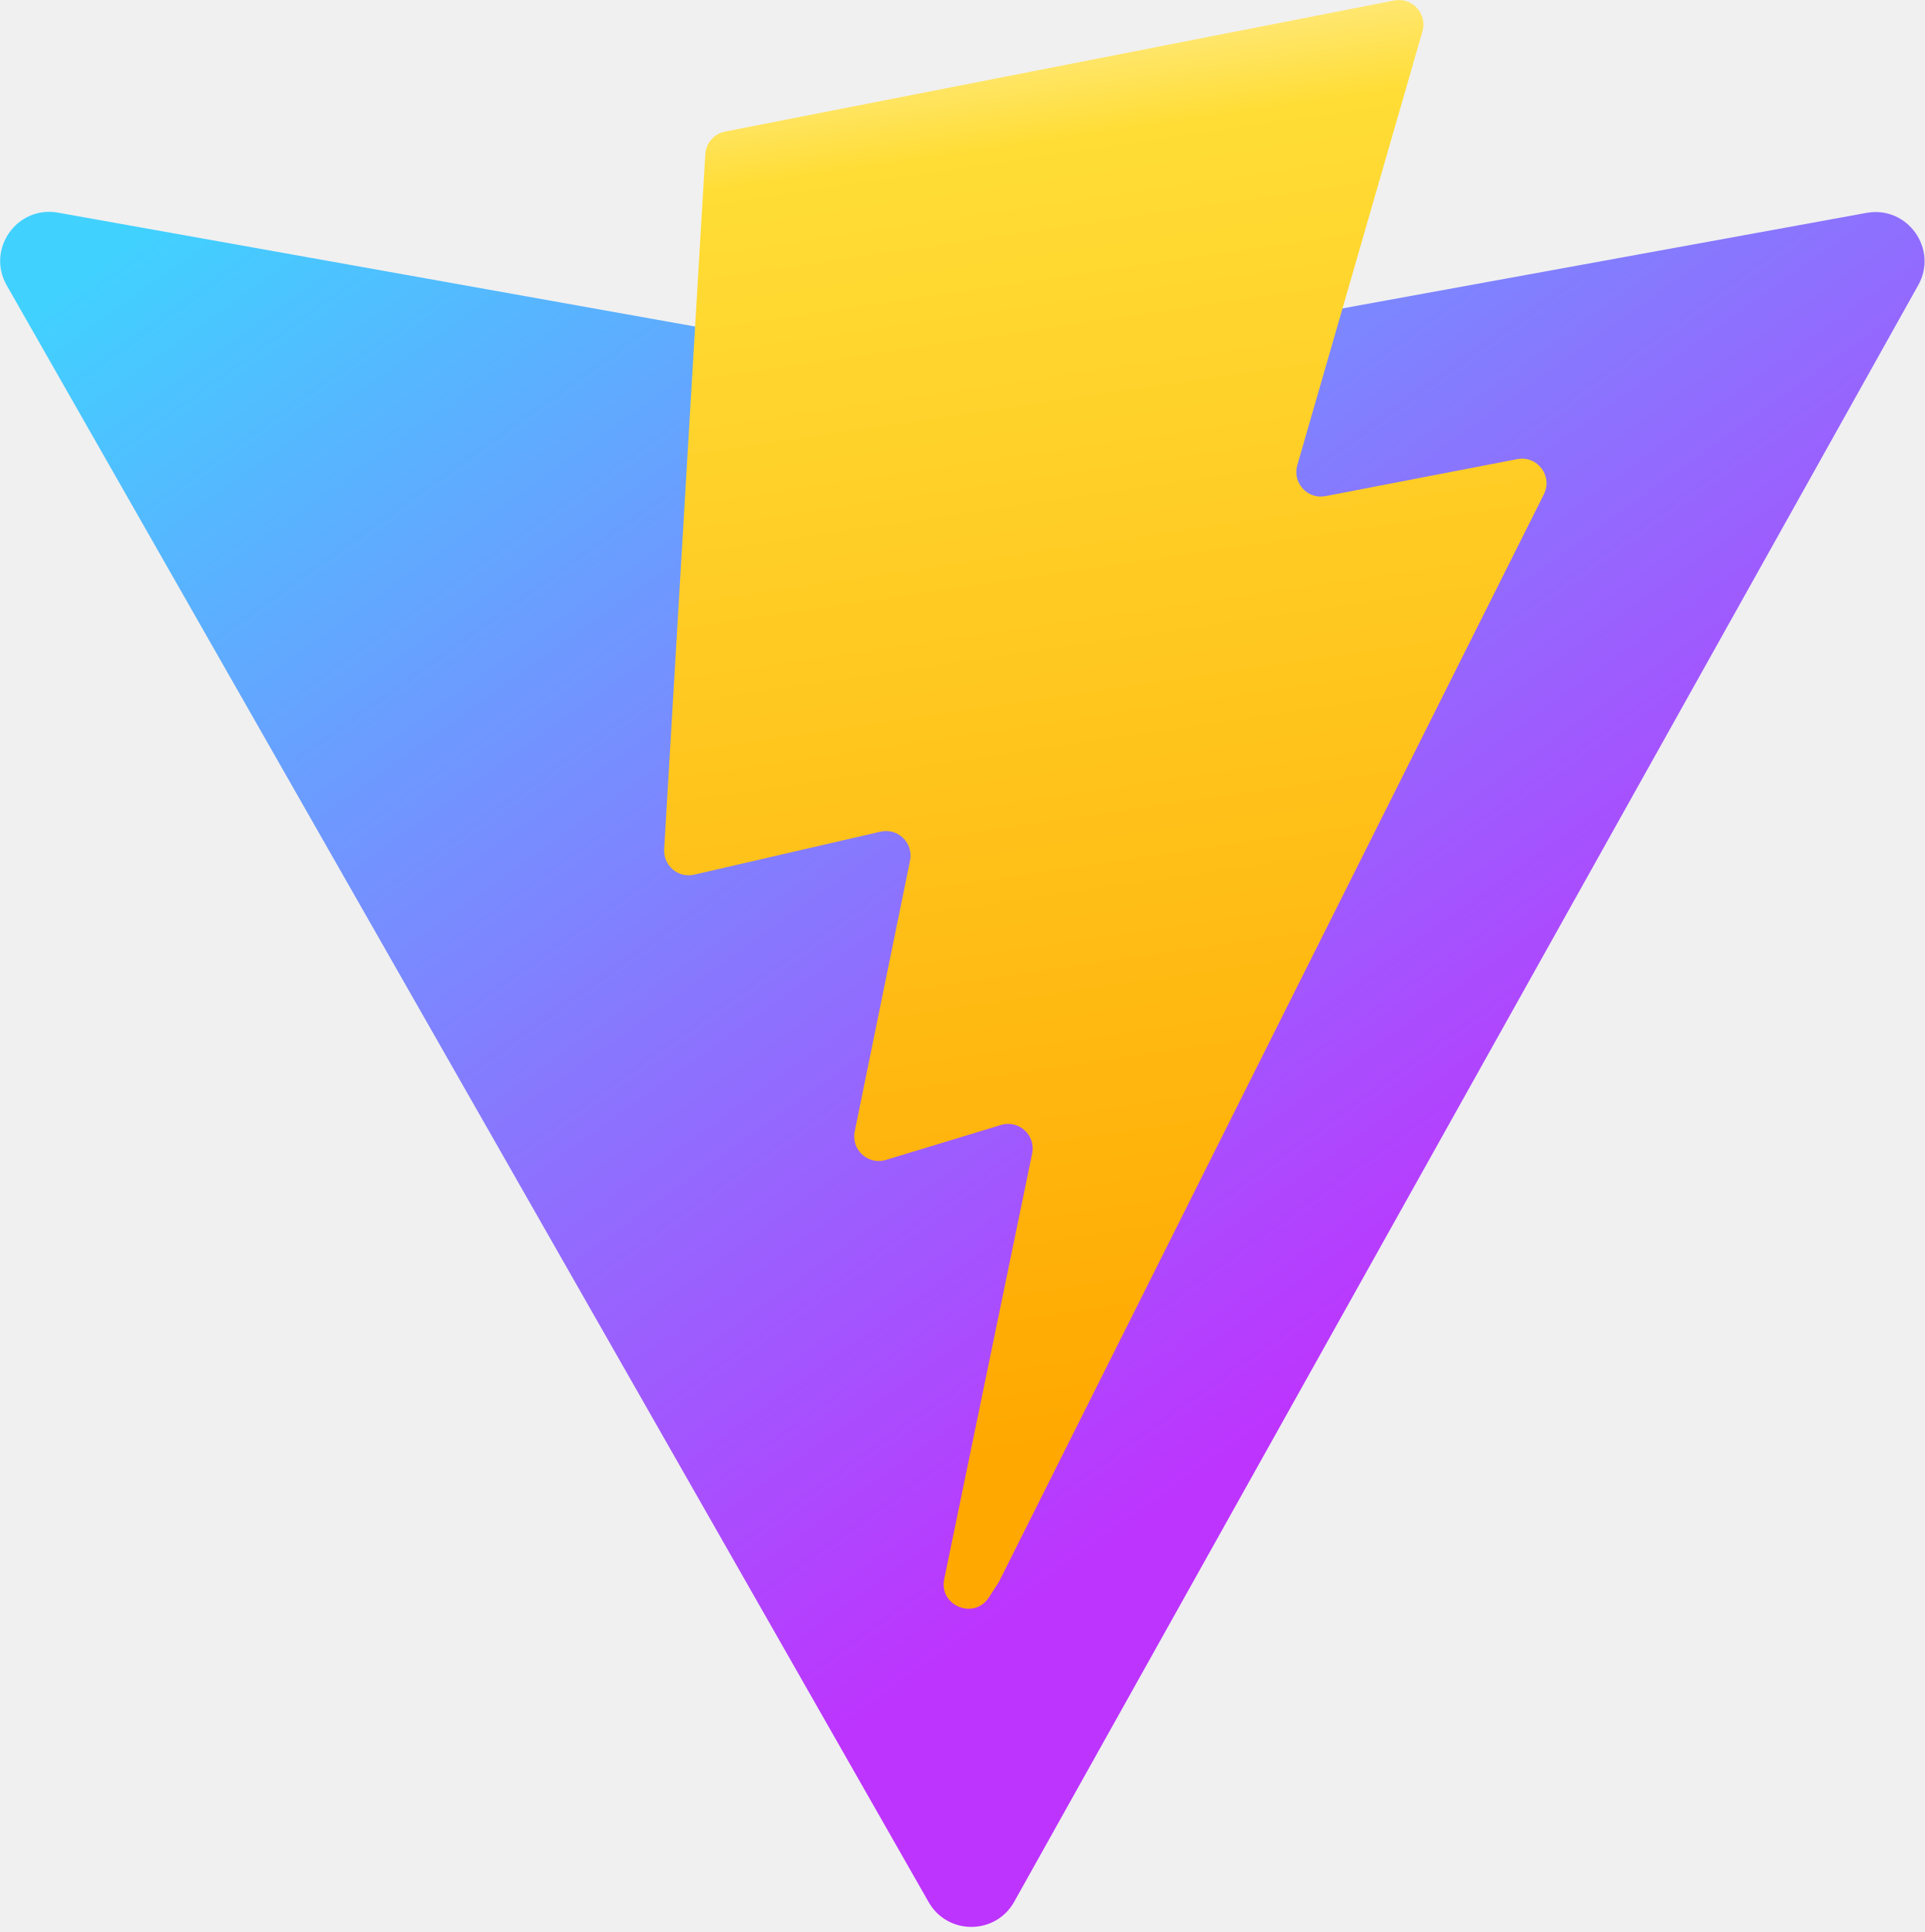
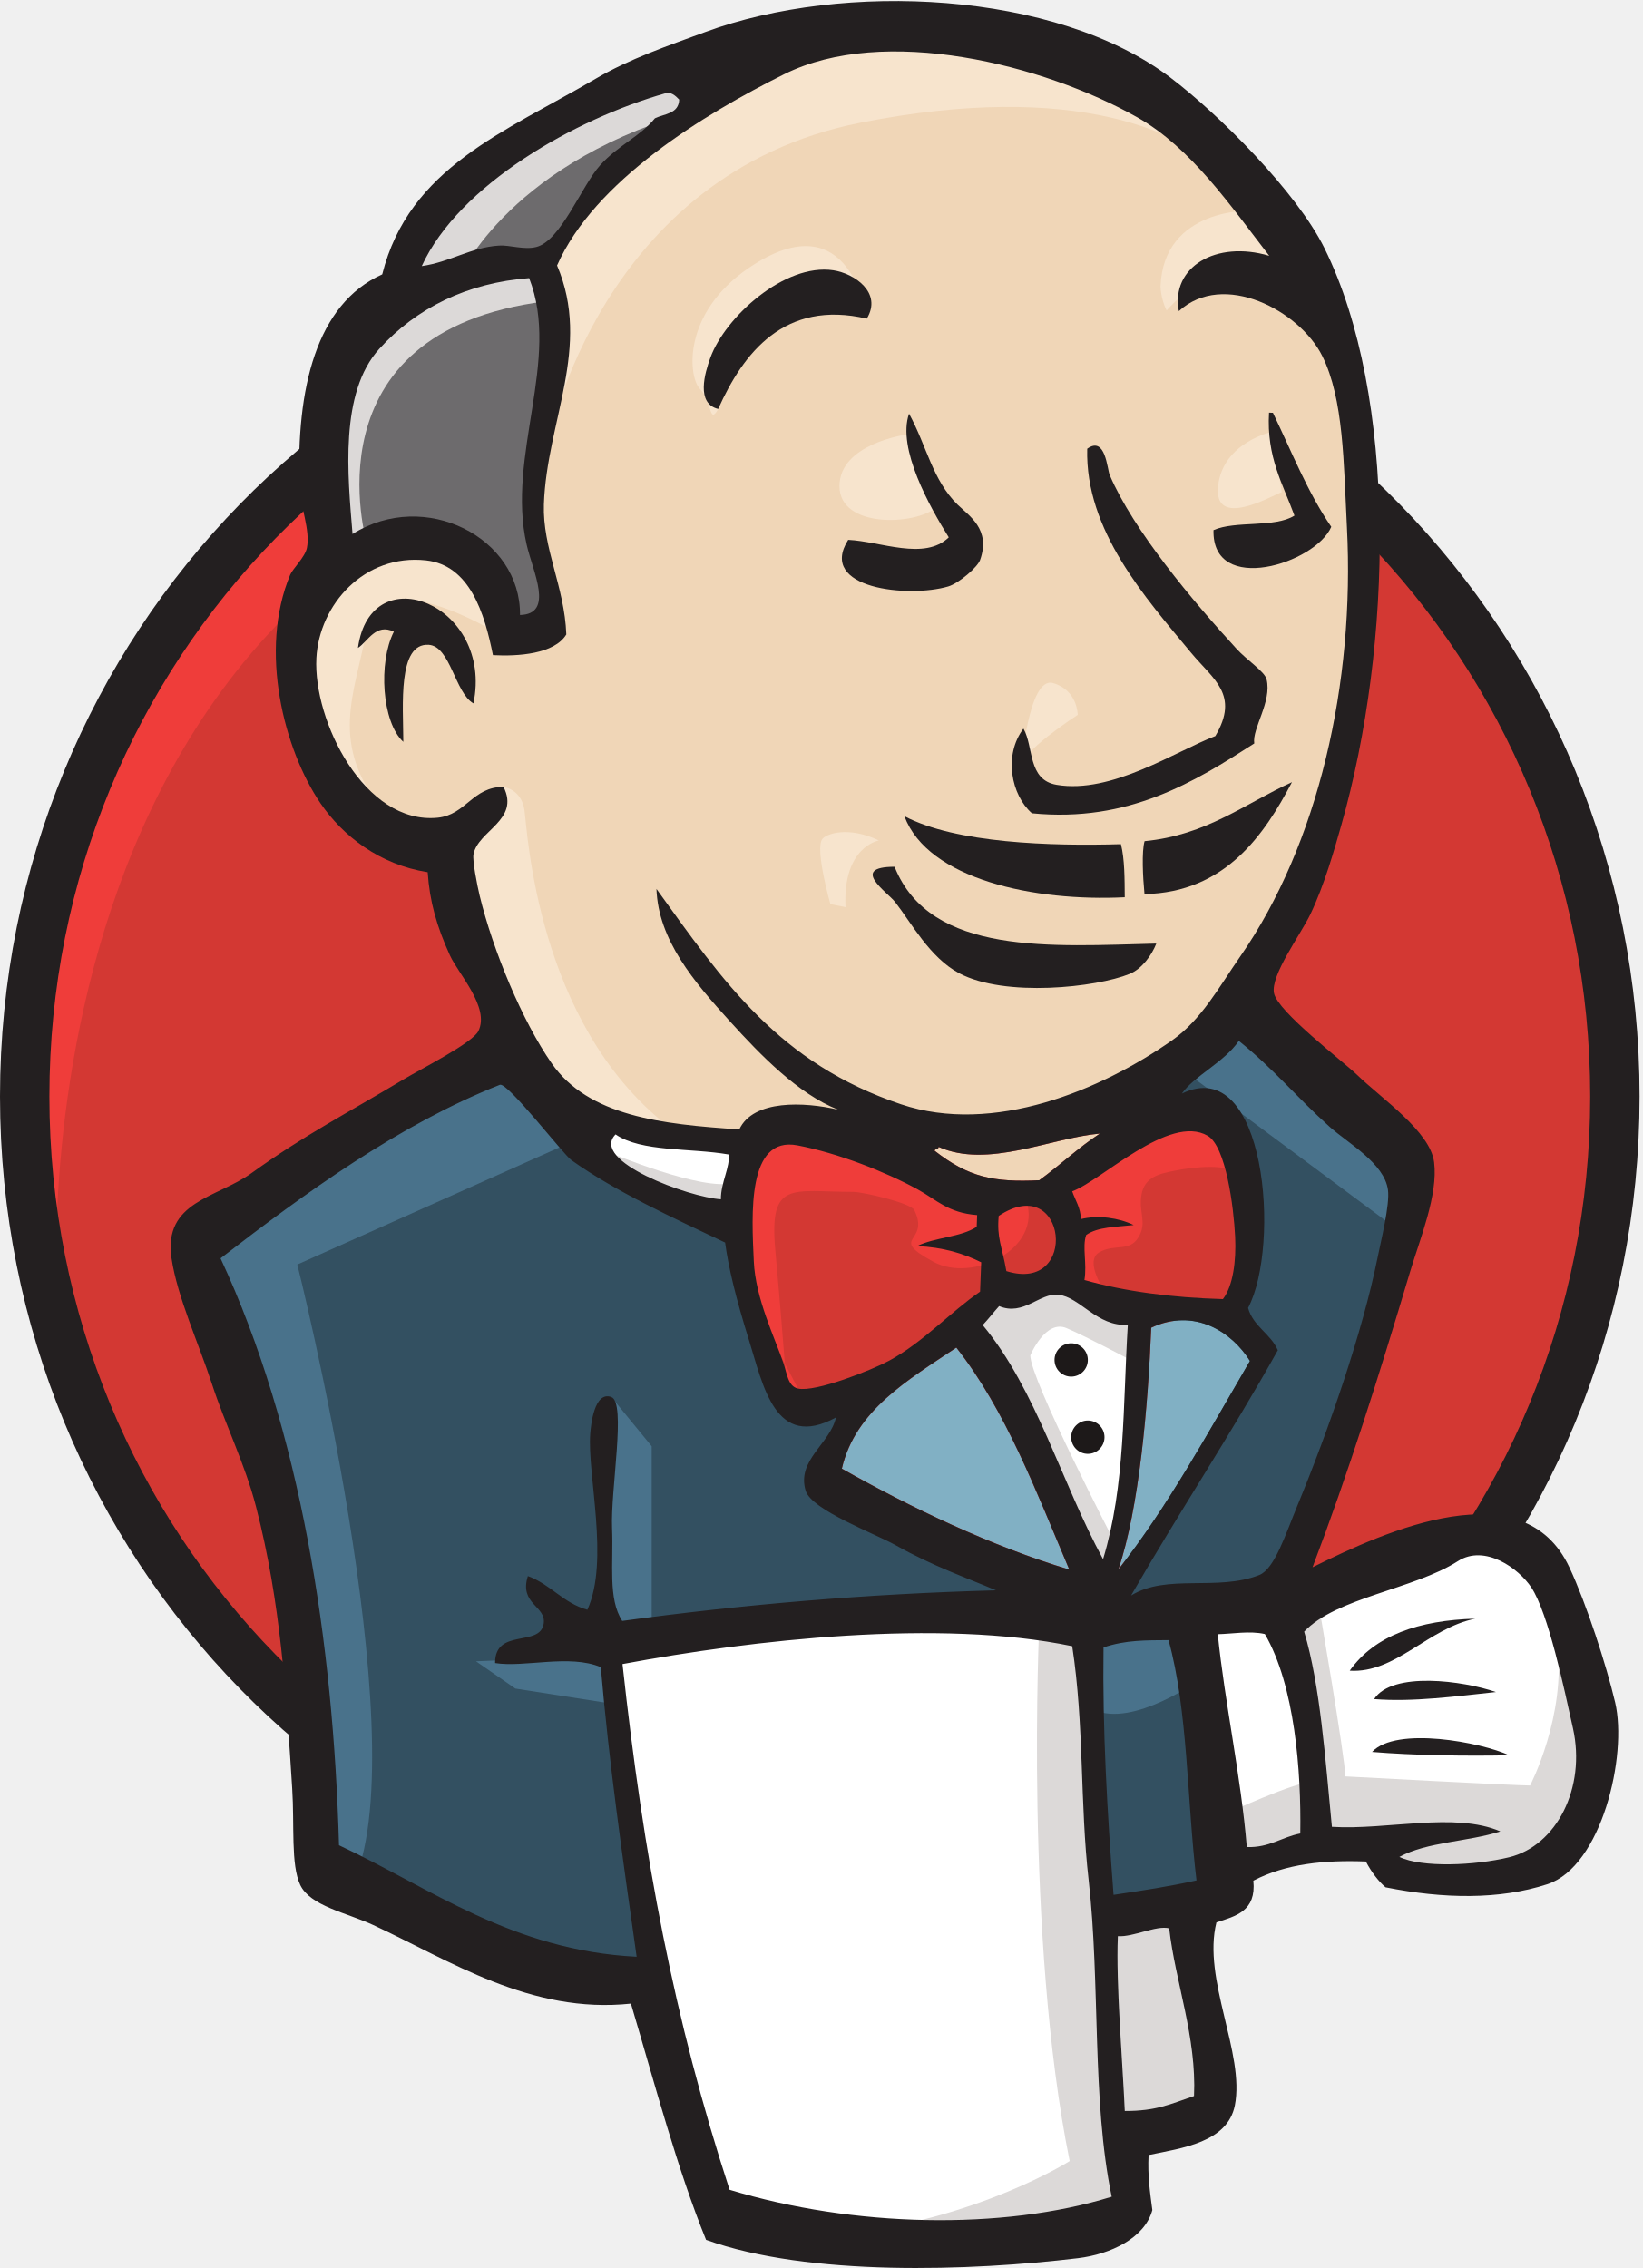
- <svg xmlns="http://www.w3.org/2000/svg" aria-hidden="true" role="img" class="iconify iconify--logos" width="31.88" height="32" preserveAspectRatio="xMidYMid meet" viewBox="0 0 256 257">
-   <defs>
-     <linearGradient id="IconifyId1813088fe1fbc01fb466" x1="-.828%" x2="57.636%" y1="7.652%" y2="78.411%">
-       <stop offset="0%" stop-color="#41D1FF" />
-       <stop offset="100%" stop-color="#BD34FE" />
-     </linearGradient>
-     <linearGradient id="IconifyId1813088fe1fbc01fb467" x1="43.376%" x2="50.316%" y1="2.242%" y2="89.03%">
-       <stop offset="0%" stop-color="#FFEA83" />
-       <stop offset="8.333%" stop-color="#FFDD35" />
-       <stop offset="100%" stop-color="#FFA800" />
-     </linearGradient>
+ <svg xmlns="http://www.w3.org/2000/svg" id="svg2" version="1.1" width="226" height="312" xml:space="preserve">
+   <defs id="defs6">
+     <clipPath clipPathUnits="userSpaceOnUse" id="clipPath18">
+       <path d="M 0,2494.84 0,0 l 1804.34,0 0,2494.84 -1804.34,0 z" id="path20" />
+     </clipPath>
  </defs>
-   <path fill="url(#IconifyId1813088fe1fbc01fb466)" d="M255.153 37.938L134.897 252.976c-2.483 4.44-8.862 4.466-11.382.048L.875 37.958c-2.746-4.814 1.371-10.646 6.827-9.67l120.385 21.517a6.537 6.537 0 0 0 2.322-.004l117.867-21.483c5.438-.991 9.574 4.796 6.877 9.62Z" />
-   <path fill="url(#IconifyId1813088fe1fbc01fb467)" d="M185.432.063L96.44 17.501a3.268 3.268 0 0 0-2.634 3.014l-5.474 92.456a3.268 3.268 0 0 0 3.997 3.378l24.777-5.718c2.318-.535 4.413 1.507 3.936 3.838l-7.361 36.047c-.495 2.426 1.782 4.5 4.151 3.78l15.304-4.649c2.372-.72 4.652 1.36 4.15 3.788l-11.698 56.621c-.732 3.542 3.979 5.473 5.943 2.437l1.313-2.028l72.516-144.72c1.215-2.423-.88-5.186-3.54-4.672l-25.505 4.922c-2.396.462-4.435-1.77-3.759-4.114l16.646-57.705c.677-2.35-1.37-4.583-3.769-4.113Z" />
+   <g id="g10" transform="matrix(1.25,0,0,-1.25,0,312)">
+     <g id="g3393">
+       <path d="m 177.718,129.264 c 0,-49.429 -39.175,-89.499 -87.5,-89.499 -48.324,0 -87.499,40.07 -87.499,89.499 0,49.43 39.175,89.501 87.499,89.501 48.325,0 87.5,-40.071 87.5,-89.501" style="fill:#d33833;fill-opacity:1;fill-rule:evenodd;stroke:none" id="path22" />
+       <path d="m 6.284,107.098 c 0,0 -6.334,93.333 79.666,96 l -6,10 -46.666,-15.667 -13.334,-15.333 -11.666,-22.334 -6.667,-26 2,-17.333" style="fill:#ef3d3a;fill-opacity:1;fill-rule:nonzero;stroke:none" id="path24" />
+       <path d="M 30.288,190.319 C 14.936,174.611 5.436,152.923 5.436,128.93 l 0,0 c 0,-23.988 9.5,-45.679 24.852,-61.384 l 0,0 C 45.648,51.841 66.815,42.15 90.217,42.15 l 0,0 c 23.402,0 44.571,9.691 59.929,25.396 l 0,0 c 15.351,15.705 24.853,37.396 24.853,61.384 l 0,0 c 0,23.993 -9.502,45.681 -24.853,61.389 l 0,0 c -15.358,15.702 -36.527,25.393 -59.929,25.395 l 0,0 C 66.815,215.712 45.648,206.021 30.288,190.319 l 0,0 z M 26.402,63.747 C 10.087,80.433 0,103.493 0,128.93 l 0,0 c 0,25.441 10.087,48.499 26.402,65.186 l 0,0 c 16.312,16.69 38.892,27.035 63.815,27.032 l 0,0 c 24.923,0.003 47.505,-10.342 63.814,-27.032 l 0,0 c 16.317,-16.687 26.405,-39.747 26.403,-65.186 l 0,0 c 0.002,-25.437 -10.086,-48.497 -26.403,-65.183 l 0,0 C 137.722,47.058 115.14,36.714 90.217,36.714 l 0,0 c -24.923,0 -47.503,10.344 -63.815,27.033 l 0,0" style="fill:#231f20;fill-opacity:1;fill-rule:nonzero;stroke:none" id="path26" />
+       <path d="m 127.051,128.768 -13.334,-2 -18,-2 -11.667,-0.333 -11.333,0.333 -8.667,2.667 -7.667,8.333 -6,17 -1.333,3.667 -8,2.666 -4.667,7.667 -3.333,11 3.667,9.667 8.666,3 7,-3.334 3.334,-7.333 4,0.667 1.333,1.666 -1.333,7.667 -0.334,9.667 2,13.333 -0.078,7.616 6.078,9.717 10.667,7.667 18.667,8 20.666,-3 18,-13 8.334,-13.333 5.333,-9.667 1.333,-24 -4,-20.667 -7.333,-18.333 -7,-9.667" style="fill:#f0d6b7;fill-opacity:1;fill-rule:evenodd;stroke:none" id="path28" />
+       <path d="m 115.717,71.102 -47.667,-2 0,-8 4,-28 -2,-2.334 -33.333,11.334 -2.334,4 -3.333,37.666 -7.666,22.667 -1.667,5.333 26.666,18.333 8.334,3.334 7.333,-9 6.333,-5.667 7.334,-2.333 3.333,-1 4,-17.333 3,-3.667 7.667,2.667 -5.334,-10.334 29,-13.666 -3.666,-2" style="fill:#335061;fill-opacity:1;fill-rule:evenodd;stroke:none" id="path30" />
+       <path d="m 36.717,187.435 8.666,3 7,-3.334 3.334,-7.333 4,0.667 1,4 -2,7.666 2,18.334 -1.667,10 6,7 13,10.333 -3.667,5 -18.333,-9 -7.667,-6 -4.333,-9.333 -6.667,-9 -2,-10.667 1.334,-11.333" style="fill:#6d6b6d;fill-opacity:1;fill-rule:evenodd;stroke:none" id="path32" />
+       <path d="m 50.383,218.768 c 0,0 5,12.333 25,18.333 20,6 1,4.334 1,4.334 l -21.666,-8.334 -8.334,-8.333 -3.666,-6.667 7.666,0.667" style="fill:#dcd9d8;fill-opacity:1;fill-rule:evenodd;stroke:none" id="path34" />
+       <path d="m 40.383,189.768 c 0,0 -7,23.334 19.667,26.667 l -1,4 -18.333,-4.334 -5.334,-17.333 1.334,-11.333 3.666,2.333" style="fill:#dcd9d8;fill-opacity:1;fill-rule:evenodd;stroke:none" id="path36" />
+       <path d="m 51.05,158.768 4.364,4.229 c 0,0 1.97,-0.229 2.303,-2.562 0.333,-2.334 1.333,-23.334 15.666,-34.668 1.307,-1.034 -10.666,1.668 -10.666,1.668 l -10.667,16.666" style="fill:#f7e4cd;fill-opacity:1;fill-rule:evenodd;stroke:none" id="path38" />
+       <path d="m 112.385,165.101 c 0,0 0.777,10.104 3.498,9.327 2.721,-0.777 2.721,-3.498 2.721,-3.498 0,0 -6.608,-4.275 -6.219,-5.829" style="fill:#f7e4cd;fill-opacity:1;fill-rule:evenodd;stroke:none" id="path40" />
+       <path d="m 140.05,202.101 c 0,0 -5.494,-1.16 -6,-6 -0.506,-4.841 6,-1 7,-0.667" style="fill:#f7e4cd;fill-opacity:1;fill-rule:nonzero;stroke:none" id="path42" />
+       <path d="m 99.717,201.767 c 0,0 -7.334,-1 -7.334,-5.666 0,-4.667 8.334,-4.334 10.667,-2.334" style="fill:#f7e4cd;fill-opacity:1;fill-rule:nonzero;stroke:none" id="path44" />
+       <path d="m 54.383,180.101 c 0,0 -12.667,7.667 -14,0.333 -1.333,-7.333 -4.334,-12.667 2,-20.333 l -4.333,1.333 -4,10.333 -1.333,10 7.666,8.001 8.667,-0.667 5,-4 0.333,-5" style="fill:#f7e4cd;fill-opacity:1;fill-rule:evenodd;stroke:none" id="path46" />
+       <path d="m 60.383,201.101 c 0,0 5.667,29.333 34.334,35 23.601,4.665 35.999,-1 40.666,-6.333 0,0 -21,24.999 -41,17.333 -20,-7.667 -34.666,-21.667 -34.333,-30.666 0.568,-15.328 0.333,-15.334 0.333,-15.334" style="fill:#f7e4cd;fill-opacity:1;fill-rule:evenodd;stroke:none" id="path48" />
+       <path d="m 137.717,226.435 c 0,0 -9.666,0.333 -10,-8.334 0,0 -0.001,-1.333 0.666,-2.666 0,0 7.668,8.667 12.334,4" style="fill:#f7e4cd;fill-opacity:1;fill-rule:evenodd;stroke:none" id="path50" />
+       <path d="m 95.389,214.532 c 0,0 -1.664,13.303 -13.006,5.569 -7.333,-5 -6.666,-12 -5.333,-13.333 1.333,-1.334 0.971,-4.019 1.986,-2.176 1.014,1.843 0.68,7.843 4.348,9.509 3.667,1.667 9.678,3.529 12.006,0.431" style="fill:#f7e4cd;fill-opacity:1;fill-rule:evenodd;stroke:none" id="path52" />
+       <path d="m 64.05,124.435 -31.333,-14 c 0,0 13,-51.667 6.333,-67.667 l -4.667,1.666 -0.333,19.667 -8.666,37.333 -3.667,10.334 32.666,21.999 9.667,-9.332" style="fill:#49728b;fill-opacity:1;fill-rule:evenodd;stroke:none" id="path54" />
+       <path d="m 67.272,95.858 4.445,-5.424 0,-20 -5.334,0 c 0,0 -0.666,14 -0.666,15.667 0,1.667 0.666,7.667 0.666,7.667" style="fill:#49728b;fill-opacity:1;fill-rule:evenodd;stroke:none" id="path56" />
+       <path d="m 67.383,67.434 -15,-0.666 4.334,-3 10.666,-1.667" style="fill:#49728b;fill-opacity:1;fill-rule:evenodd;stroke:none" id="path58" />
+       <path d="m 118.717,70.768 12.333,0.333 3,-30.667 -12.667,-1.666 -2.666,32" style="fill:#335061;fill-opacity:1;fill-rule:evenodd;stroke:none" id="path60" />
+       <path d="m 122.05,70.768 18.667,1 c 0,0 7.666,19.333 7.666,20.333 0,1 6.667,28 6.667,28 l -15,15.666 -3,2.667 -8,-8 0,-31 -7,-28.666" style="fill:#335061;fill-opacity:1;fill-rule:evenodd;stroke:none" id="path62" />
+       <path d="m 130.383,73.101 -11.666,-2.333 1.666,-9.334 c 4.333,-2 11.667,3.334 11.667,3.334" style="fill:#49728b;fill-opacity:1;fill-rule:evenodd;stroke:none" id="path64" />
+       <path d="m 130.717,131.434 23.333,-17.333 0.667,8 -17.667,16.333 -6.333,-7" style="fill:#49728b;fill-opacity:1;fill-rule:evenodd;stroke:none" id="path66" />
+       <path d="M 78.951,5.098 72.05,33.102 68.617,53.765 68.05,69.102 l 31.235,1.663 19.433,0.003 -1.767,-35.003 3,-27 -0.333,-5 -25.333,-2 -15.334,3.333" style="fill:#ffffff;fill-opacity:1;fill-rule:evenodd;stroke:none" id="path68" />
+       <path d="m 114.383,71.101 c 0,0 -1.666,-34.667 3.334,-59.333 0,0 -10,-6.334 -24.667,-8 l 28,1 3.333,2 -4,54.666 -1,11.668" style="fill:#dcd9d8;fill-opacity:1;fill-rule:evenodd;stroke:none" id="path70" />
+       <path d="m 134.618,43.098 13,3.667 24.666,1.333 3.667,11.333 -6.667,19.667 -7.666,1 -10.667,-3.333 -10.234,-4.997 -5.433,0.997 -4.234,-1.664" style="fill:#ffffff;fill-opacity:1;fill-rule:evenodd;stroke:none" id="path72" />
+       <path d="m 134.383,49.768 c 0,0 8.666,3.999 10,3.666 l -3.666,18.334 4.333,1.666 c 0,0 3,-17.333 3,-19.333 0,0 18.666,-1 20.333,-1 0,0 4,7.667 3,15.667 l 3.667,-10.667 0.333,-6 -5.333,-8 -6,-1.333 -10,0.333 -3.333,4.333 -11.667,-1.666 -3.667,-1.334" style="fill:#dcd9d8;fill-opacity:1;fill-rule:evenodd;stroke:none" id="path74" />
+       <path d="m 121.284,73.431 -7.333,18.667 -7.667,11 c 0,0 1.666,4.667 4,4.667 2.334,0 7.667,0 7.667,0 l 7.333,-2.667 -0.666,-12.333 -3.334,-19.334" style="fill:#ffffff;fill-opacity:1;fill-rule:nonzero;stroke:none" id="path76" />
+       <path d="m 122.717,79.768 c 0,0 -9.334,17.999 -9.334,20.666 0,0 1.666,4 4,3 2.334,-1 7.334,-3.666 7.334,-3.666 l 0,6.333 -11.334,2.334 -7.666,-1 13,-30.667 2.666,-0.334" style="fill:#dcd9d8;fill-opacity:1;fill-rule:evenodd;stroke:none" id="path78" />
+       <path d="m 81.951,123.764 -9.234,1.004 -8.667,2.667 0,-3 4.235,-4.67 13.333,-6" style="fill:#ffffff;fill-opacity:1;fill-rule:nonzero;stroke:none" id="path80" />
+       <path d="m 67.051,122.765 c 0,0 10.334,-4.334 13.667,-3.334 l 0.332,-3.996 -9.332,1.996 -5.667,4 1,1.334" style="fill:#dcd9d8;fill-opacity:1;fill-rule:evenodd;stroke:none" id="path82" />
+       <path d="m 134.582,106.63 c -5.656,0.166 -10.766,0.838 -15.24,2.1 0.304,1.834 -0.265,3.634 0.192,4.955 1.247,0.898 3.337,0.884 5.222,1.095 -1.63,0.801 -3.92,1.118 -5.801,0.655 -0.044,1.273 -0.615,2.062 -0.961,3.058 3.18,1.135 10.687,8.576 14.91,6.112 2.012,-1.172 2.867,-7.866 3.023,-11.121 0.13,-2.7 -0.245,-5.424 -1.345,-6.854" style="fill:#d33833;fill-opacity:1;fill-rule:evenodd;stroke:none" id="path84" />
+       <path d="m 134.582,106.63 c -5.656,0.166 -10.766,0.838 -15.24,2.1 0.304,1.834 -0.265,3.634 0.192,4.955 1.247,0.898 3.337,0.884 5.222,1.095 -1.63,0.801 -3.92,1.118 -5.801,0.655 -0.044,1.273 -0.615,2.062 -0.961,3.058 3.18,1.135 10.687,8.576 14.91,6.112 2.012,-1.172 2.867,-7.866 3.023,-11.121 0.13,-2.7 -0.245,-5.424 -1.345,-6.854 z" style="fill:none;stroke:#d33833;stroke-width:2;stroke-linecap:butt;stroke-linejoin:miter;stroke-miterlimit:4;stroke-opacity:1;stroke-dasharray:none" id="path86" />
+       <path d="m 107.535,115.876 c -0.015,-0.428 -0.033,-0.859 -0.05,-1.291 -1.766,-1.16 -4.617,-1.146 -6.555,-2.121 2.857,-0.125 5.106,-0.813 7.052,-1.783 -0.043,-1.078 -0.084,-2.155 -0.126,-3.233 -3.237,-2.216 -6.194,-5.516 -10.005,-7.594 -1.802,-0.983 -8.126,-3.512 -10.043,-3.065 -1.085,0.252 -1.182,1.598 -1.616,2.867 -0.924,2.717 -3.051,7.042 -3.236,11.132 -0.236,5.166 -0.758,13.824 4.809,12.76 4.491,-0.857 9.715,-2.926 13.193,-4.826 2.125,-1.162 3.354,-2.598 6.578,-2.846" style="fill:#d33833;fill-opacity:1;fill-rule:evenodd;stroke:none" id="path88" />
+       <path d="m 107.535,115.876 c -0.015,-0.428 -0.033,-0.859 -0.05,-1.291 -1.766,-1.16 -4.617,-1.146 -6.555,-2.121 2.857,-0.125 5.106,-0.813 7.052,-1.783 -0.043,-1.078 -0.084,-2.155 -0.126,-3.233 -3.237,-2.216 -6.194,-5.516 -10.005,-7.594 -1.802,-0.983 -8.126,-3.512 -10.043,-3.065 -1.085,0.252 -1.182,1.598 -1.616,2.867 -0.924,2.717 -3.051,7.042 -3.236,11.132 -0.236,5.166 -0.758,13.824 4.809,12.76 4.491,-0.857 9.715,-2.926 13.193,-4.826 2.125,-1.162 3.354,-2.598 6.578,-2.846 z" style="fill:none;stroke:#d33833;stroke-width:2;stroke-linecap:butt;stroke-linejoin:miter;stroke-miterlimit:4;stroke-opacity:1;stroke-dasharray:none" id="path90" />
+       <path d="m 110.75,109.712 c -0.494,2.814 -1.065,3.617 -0.844,6.072 7.505,5.004 8.914,-8.595 0.844,-6.072" style="fill:#d33833;fill-opacity:1;fill-rule:evenodd;stroke:none" id="path92" />
+       <path d="m 110.75,109.712 c -0.494,2.814 -1.065,3.617 -0.844,6.072 7.505,5.004 8.914,-8.595 0.844,-6.072 z" style="fill:none;stroke:#d33833;stroke-width:2;stroke-linecap:butt;stroke-linejoin:miter;stroke-miterlimit:4;stroke-opacity:1;stroke-dasharray:none" id="path94" />
+       <path d="m 121.617,107.431 c 0,0 -2.334,3.334 -0.667,4.334 1.667,1 3.334,-0.001 4.334,1.666 1,1.667 0,2.667 0.333,4.667 0.333,2 2.001,2.334 3.667,2.667 1.666,0.333 6.334,1 7,-0.667 l -2,6 -4,1.333 -12.667,-7.333 -0.667,-3.667 0,-7.333" style="fill:#ef3d3a;fill-opacity:1;fill-rule:evenodd;stroke:none" id="path96" />
+       <path d="m 86.617,96.431 c -0.4,5.202 -0.824,10.397 -1.296,15.594 -0.706,7.76 1.864,6.406 8.591,6.406 1.027,0 6.326,-1.225 6.705,-2 1.818,-3.713 -3.04,-2.888 2.094,-5.688 4.334,-2.363 11.99,1.435 10.239,6.688 -0.98,1.168 -5.106,0.364 -6.585,1.131 -2.604,1.35 -5.208,2.7 -7.812,4.05 -3.313,1.719 -10.971,4.225 -14.503,1.823 -8.95,-6.087 0.565,-21.296 3.758,-27.646" style="fill:#ef3d3a;fill-opacity:1;fill-rule:evenodd;stroke:none" id="path98" />
+       <path d="m 95.389,214.532 c -9.085,2.116 -13.6,-3.802 -16.354,-9.94 -2.459,0.596 -1.48,3.94 -0.859,5.644 1.626,4.472 8.18,10.425 13.534,9.618 2.304,-0.347 5.423,-2.454 3.679,-5.322" style="fill:#231f20;fill-opacity:1;fill-rule:evenodd;stroke:none" id="path100" />
+       <path d="m 139.655,204.186 c 0.143,-0.006 0.288,-0.011 0.431,-0.017 2.053,-4.265 3.83,-8.783 6.42,-12.548 -1.735,-4.041 -13.138,-7.617 -12.962,-0.361 2.466,1.078 6.723,0.22 8.909,1.597 -1.264,3.469 -3.088,6.422 -2.798,11.329" style="fill:#231f20;fill-opacity:1;fill-rule:evenodd;stroke:none" id="path102" />
+       <path d="m 100.04,204.075 c 1.948,-3.571 2.582,-7.323 5.351,-10.022 1.247,-1.215 3.672,-2.696 2.47,-6.075 -0.281,-0.797 -2.334,-2.574 -3.519,-2.923 -4.329,-1.278 -14.416,-0.264 -11,5.133 3.58,-0.167 8.392,-2.325 11.068,0.274 -2.055,3.285 -5.719,9.784 -4.37,13.613" style="fill:#231f20;fill-opacity:1;fill-rule:evenodd;stroke:none" id="path104" />
+       <path d="m 138.03,167.781 c -6.518,-4.187 -13.786,-8.74 -24.466,-7.684 -2.282,1.984 -3.152,6.399 -0.935,9.315 1.154,-1.984 0.429,-5.633 3.645,-6.182 6.06,-1.037 13.113,3.707 17.472,5.365 2.703,4.557 -0.233,6.233 -2.668,9.166 -4.985,6.009 -11.672,13.457 -11.429,22.453 2.015,1.461 2.189,-2.23 2.478,-2.902 2.603,-6.092 9.154,-13.883 13.935,-19.097 1.174,-1.284 3.107,-2.516 3.322,-3.365 0.62,-2.469 -1.613,-5.427 -1.354,-7.069" style="fill:#231f20;fill-opacity:1;fill-rule:evenodd;stroke:none" id="path106" />
+       <path d="m 52.102,172.189 c -2.043,1.166 -2.529,6.302 -4.928,6.448 -3.428,0.208 -2.803,-6.663 -2.789,-10.681 -2.359,2.142 -2.774,8.737 -1.041,12.124 -1.975,0.97 -2.857,-1.07 -3.953,-1.789 1.408,10.23 14.965,4.745 12.711,-6.102" style="fill:#231f20;fill-opacity:1;fill-rule:evenodd;stroke:none" id="path108" />
+       <path d="m 142.18,163.521 c -3.034,-5.775 -7.326,-12.135 -16.229,-12.32 -0.181,1.865 -0.32,4.703 0.01,5.826 6.806,0.654 11.008,4.118 16.219,6.494" style="fill:#231f20;fill-opacity:1;fill-rule:evenodd;stroke:none" id="path110" />
+       <path d="m 99.527,159.777 c 5.678,-2.986 16.114,-3.307 23.832,-3.081 0.414,-1.691 0.404,-3.78 0.42,-5.842 -9.921,-0.495 -21.651,1.96 -24.252,8.923" style="fill:#231f20;fill-opacity:1;fill-rule:evenodd;stroke:none" id="path112" />
+       <path d="m 98.447,154.209 c 3.927,-9.859 17.423,-8.724 28.804,-8.452 -0.501,-1.28 -1.587,-2.792 -2.937,-3.339 -3.647,-1.484 -13.706,-2.61 -18.769,0.079 -3.211,1.707 -5.274,5.564 -7.033,7.825 -0.85,1.092 -5.08,3.881 -0.064,3.887" style="fill:#231f20;fill-opacity:1;fill-rule:evenodd;stroke:none" id="path114" />
+       <path d="m 137.556,99.826 c -4.608,-7.892 -9.017,-15.998 -14.484,-22.959 2.292,6.739 3.273,18.018 3.619,26.617 4.795,2.244 8.901,-0.505 10.865,-3.658" style="fill:#81b0c4;fill-opacity:1;fill-rule:evenodd;stroke:none" id="path116" />
+       <path d="m 162.352,71.461 c -5.159,-1.033 -8.784,-6.047 -13.817,-5.725 2.766,3.899 7.613,5.543 13.817,5.725" style="fill:#231f20;fill-opacity:1;fill-rule:evenodd;stroke:none" id="path118" />
+       <path d="m 164.628,63.387 c -4.205,-0.444 -9.144,-1.125 -13.409,-0.774 2.019,3.084 9.798,2.02 13.409,0.774" style="fill:#231f20;fill-opacity:1;fill-rule:evenodd;stroke:none" id="path120" />
+       <path d="m 166.085,56.426 c -4.726,-0.102 -10.6,-0.008 -15.092,0.369 2.657,2.854 12.027,1.059 15.092,-0.369" style="fill:#231f20;fill-opacity:1;fill-rule:evenodd;stroke:none" id="path122" />
+       <path d="m 128.664,37.377 c 0.678,-5.935 3.031,-11.949 2.736,-18.449 -2.613,-0.881 -4.114,-1.652 -7.615,-1.647 -0.247,5.524 -0.986,13.969 -0.765,19.235 1.722,-0.114 4.261,1.23 5.644,0.861" style="fill:#dcd9d8;fill-opacity:1;fill-rule:evenodd;stroke:none" id="path124" />
+       <path d="m 121.045,124.849 c -2.373,-1.549 -4.394,-3.483 -6.673,-5.137 -5.054,-0.25 -7.812,0.35 -11.525,3.252 0.061,0.233 0.434,0.129 0.448,0.415 5.41,-2.411 12.287,0.982 17.75,1.47" style="fill:#f0d6b7;fill-opacity:1;fill-rule:evenodd;stroke:none" id="path126" />
+       <path d="m 92.644,87.971 c 1.486,6.441 7.311,9.777 12.6,13.324 5.459,-6.928 8.779,-15.838 12.435,-24.436 -8.638,2.604 -17.464,6.829 -25.035,11.112" style="fill:#81b0c4;fill-opacity:1;fill-rule:evenodd;stroke:none" id="path128" />
+       <path d="m 123.02,36.516 c -0.221,-5.266 0.518,-13.711 0.765,-19.235 3.501,-0.005 5.002,0.766 7.615,1.647 0.295,6.5 -2.058,12.514 -2.736,18.449 -1.383,0.369 -3.922,-0.975 -5.644,-0.861 z M 68.506,66.465 C 70.814,45.242 74.158,27.401 80.291,8.608 93.902,4.475 110.311,4.115 122.342,7.844 120.133,18.451 121.098,31.365 119.807,42.684 c -0.973,8.508 -0.477,17.068 -1.811,25.748 -14.578,3.033 -35.184,0.709 -49.49,-1.967 z m 52.937,1.834 c -0.123,-9.115 0.408,-18.106 1.104,-27.232 3.5,0.525 5.875,0.876 9.127,1.589 -1.056,8.786 -0.926,18.672 -3.077,26.444 -2.486,-0.024 -4.675,0.029 -7.154,-0.801 z m 17.755,1.469 c -1.661,0.381 -3.595,0.015 -5.182,-0.016 0.746,-7.43 2.556,-15.629 3.193,-23.428 2.497,-0.078 3.831,1.1 5.885,1.496 0.11,6.846 -0.598,16.278 -3.896,21.948 z m 26.884,-24.563 c 5.205,1.264 8.478,7.639 7.022,14.186 -0.977,4.4 -2.717,12.685 -4.579,15.5 -1.376,2.082 -5.107,4.808 -8.086,2.9 -4.846,-3.103 -13.383,-4.004 -16.917,-7.76 1.772,-5.9 2.322,-14.004 3.053,-21.48 6.054,-0.377 13.503,1.666 18.538,-0.502 -3.515,-1.139 -8.076,-1.148 -11.113,-2.807 2.482,-1.199 8.293,-0.957 12.082,-0.037 z M 117.679,76.859 c -3.656,8.598 -6.976,17.508 -12.435,24.436 C 99.955,97.748 94.131,94.412 92.644,87.971 100.215,83.688 109.041,79.463 117.679,76.859 z m 9.012,26.625 c -0.346,-8.599 -1.327,-19.878 -3.619,-26.617 5.467,6.961 9.876,15.067 14.484,22.959 -1.964,3.153 -6.07,5.902 -10.865,3.658 z m -10.216,3.63 c -2.071,0.223 -3.829,-2.381 -6.522,-1.255 -0.617,-0.682 -1.178,-1.421 -1.807,-2.087 5.948,-7.168 8.651,-17.338 13.245,-25.762 2.465,8.092 2.181,16.957 2.724,25.789 -3.387,-0.215 -5.266,3.063 -7.64,3.315 z m -6.569,8.67 c -0.221,-2.455 0.35,-3.258 0.844,-6.072 8.07,-2.523 6.661,11.076 -0.844,6.072 z m -8.949,2.938 c -3.477,1.9 -8.701,3.969 -13.193,4.826 -5.567,1.065 -5.046,-7.594 -4.809,-12.76 0.185,-4.09 2.312,-8.415 3.236,-11.132 0.434,-1.269 0.531,-2.615 1.616,-2.867 1.917,-0.447 8.241,2.082 10.043,3.065 3.811,2.078 6.768,5.378 10.005,7.594 0.042,1.078 0.083,2.155 0.126,3.233 -1.946,0.97 -4.195,1.658 -7.052,1.783 1.938,0.975 4.789,0.961 6.555,2.121 0.017,0.432 0.035,0.863 0.05,1.291 -3.224,0.248 -4.453,1.684 -6.578,2.846 z m -33.214,6.033 c -2.886,-2.93 8.095,-6.924 11.591,-7.139 -0.019,1.854 1.057,3.602 0.84,4.932 -4.152,0.729 -9.609,0.248 -12.43,2.207 z m 35.552,-1.376 c -0.014,-0.286 -0.387,-0.182 -0.448,-0.415 3.713,-2.902 6.471,-3.502 11.525,-3.252 2.279,1.654 4.3,3.588 6.673,5.137 -5.463,-0.488 -12.34,-3.881 -17.75,-1.47 z m 32.632,-9.895 c -0.156,3.255 -1.011,9.949 -3.023,11.121 -4.223,2.465 -11.73,-4.977 -14.91,-6.112 0.346,-0.996 0.917,-1.785 0.961,-3.058 1.881,0.463 4.171,0.146 5.801,-0.655 -1.885,-0.211 -3.975,-0.197 -5.222,-1.095 -0.457,-1.321 0.112,-3.121 -0.192,-4.955 4.474,-1.262 9.584,-1.934 15.24,-2.1 1.1,1.43 1.475,4.154 1.345,6.854 z m -73.042,8.437 c -0.906,0.646 -7.037,8.623 -7.877,8.292 C 43.914,125.838 33.541,118.273 24.271,111.118 33.109,92.154 36.677,68.92 37.307,46.526 47.432,41.791 56.324,34.965 70.062,34.252 68.473,45.5 67.022,55.535 66.119,66.125 c -3.452,1.455 -8.404,-0.066 -11.635,0.451 -0.027,3.893 4.934,1.705 5.347,4.323 0.311,1.98 -2.73,2.13 -1.739,5.248 2.525,-0.918 3.852,-2.946 6.545,-3.707 2.461,5.384 -0.034,14.91 0.32,19.41 0.067,0.845 0.422,4.681 2.314,4.008 1.675,-0.596 -0.096,-10.202 0.088,-14.461 0.167,-3.924 -0.474,-7.721 1.115,-10.184 13.275,1.807 26.766,2.975 41.129,3.369 -3.16,1.356 -6.914,2.639 -11.03,4.959 -2.231,1.258 -9.264,3.875 -9.908,5.994 -1.027,3.377 2.695,5.176 3.332,8.071 -6.701,-3.655 -8.008,3.503 -9.594,8.574 -1.436,4.593 -2.254,8.024 -2.606,10.673 -5.773,2.752 -11.944,5.539 -16.913,9.068 z m 67.179,7.327 c 9.243,4.482 10.909,-16.751 7.286,-23.591 0.56,-2.04 2.486,-2.821 3.272,-4.655 -5.158,-9.24 -10.887,-17.865 -16.15,-26.996 3.915,2.437 9.507,0.436 14.114,2.26 1.684,0.666 2.903,4.521 4.178,7.605 3.507,8.485 7.189,19.182 8.827,27.279 0.37,1.845 1.378,5.865 1.152,7.507 -0.403,2.94 -4.392,5.12 -6.421,6.938 -3.738,3.358 -6.092,6.313 -9.991,9.453 -1.581,-2.334 -4.974,-3.902 -6.267,-5.8 z m -88.318,81.968 c -4.404,-4.846 -3.482,-13.926 -2.949,-20.386 7.961,5.008 18.527,-0.396 18.428,-8.914 3.801,0.101 1.42,4.747 0.732,7.74 -2.247,9.776 3.785,20.397 0.274,29.337 -6.818,-0.517 -12.42,-3.302 -16.484,-7.777 z m 31.514,28.126 c -9.971,-2.826 -22.749,-10.071 -26.846,-19.028 3.173,0.461 5.375,2.061 8.505,2.259 1.183,0.077 2.732,-0.496 4.092,-0.158 2.709,0.672 4.995,6.746 7.039,9.006 1.992,2.207 4.387,3.15 6.025,5.162 1.053,0.508 2.609,0.473 2.669,2.054 -0.456,0.488 -0.937,0.86 -1.484,0.705 z m 51.903,-2.658 c -10.349,5.839 -27.866,10.231 -38.875,4.743 -8.883,-4.429 -20.89,-11.757 -24.984,-21.043 3.824,-8.961 -1.133,-17.172 -1.449,-26.27 -0.168,-4.841 2.279,-9.067 2.467,-14.337 -1.309,-2.159 -5.307,-2.425 -8.074,-2.277 -0.932,4.662 -2.562,9.902 -7.363,10.428 -6.793,0.743 -11.76,-4.879 -12.068,-10.754 -0.365,-6.909 5.307,-18.36 13.346,-17.565 3.106,0.307 3.868,3.42 7.252,3.388 1.834,-3.659 -2.829,-4.808 -3.309,-7.425 -0.125,-0.676 0.387,-3.318 0.684,-4.557 1.46,-6.033 4.715,-13.841 7.919,-18.434 4.066,-5.826 12.056,-6.704 20.65,-7.275 1.535,3.307 7.19,3.035 10.875,2.17 -4.416,1.749 -8.521,5.989 -11.924,9.742 -3.908,4.306 -7.867,8.925 -8.067,14.553 7.386,-10.246 13.487,-19.194 26.917,-23.701 10.162,-3.408 22.03,1.562 29.838,7.045 3.24,2.279 5.174,5.895 7.477,9.205 8.617,12.395 12.638,30.087 11.754,47.235 -0.364,7.072 -0.348,14.12 -2.721,18.878 -2.48,4.975 -10.868,9.426 -15.778,4.926 -0.91,4.838 4.083,7.83 9.948,6.089 -4.182,5.397 -8.571,11.882 -14.515,15.236 z M 144.444,77.117 c 8.087,4.02 23.197,10.821 28.267,-0.015 1.871,-3.994 4.066,-10.746 5.035,-14.869 1.369,-5.817 -1.484,-18.043 -7.463,-19.995 -5.281,-1.724 -11.443,-1.619 -17.804,-0.341 -0.749,0.623 -1.583,1.709 -2.166,2.841 -4.542,0.176 -8.795,-0.244 -12.383,-2.111 0.34,-3.359 -1.932,-3.898 -4.062,-4.59 -1.579,-6.261 3.159,-14.437 2.025,-20.146 -0.809,-4.067 -5.813,-4.696 -9.491,-5.457 -0.12,-2.26 0.161,-4.147 0.412,-6.059 -0.841,-3.099 -4.613,-4.863 -8.187,-5.295 -11.759,-1.414 -29.613,-2.049 -40.924,2.018 -3.156,7.742 -5.643,17.158 -8.271,25.998 -11.031,-1.178 -19.953,4.76 -28.364,8.65 -2.912,1.35 -6.941,2.094 -8.028,4.412 -1.055,2.244 -0.623,6.545 -0.885,10.608 -0.666,10.377 -1.236,20.386 -3.977,31.011 -1.23,4.768 -3.375,8.975 -4.871,13.569 -1.383,4.258 -3.799,9.52 -4.429,13.766 -0.934,6.293 4.991,6.643 8.78,9.37 5.857,4.217 10.455,6.549 16.799,10.355 1.879,1.127 7.545,3.98 8.19,5.294 1.281,2.605 -2.199,6.278 -3.13,8.32 -1.472,3.229 -2.24,5.972 -2.45,9.158 -5.322,0.841 -9.355,4.008 -11.792,7.579 -4.031,5.91 -6.826,16.844 -3.339,25.161 0.274,0.655 1.637,1.943 1.839,2.949 0.397,1.981 -0.747,4.615 -0.818,6.722 -0.366,10.81 1.829,20.124 9.106,23.384 2.954,11.769 13.528,15.682 23.49,21.531 3.724,2.186 7.829,3.583 12.068,5.143 15.208,5.597 38.542,4.543 51.164,-5.003 5.352,-4.048 13.907,-12.595 16.967,-18.783 8.082,-16.337 7.508,-43.64 1.855,-63.513 -0.76,-2.668 -1.862,-6.59 -3.401,-9.795 -1.073,-2.238 -4.408,-6.716 -4.003,-8.692 0.417,-2.043 7.604,-7.5 9.145,-8.986 2.775,-2.677 8.047,-6.23 8.474,-9.608 0.459,-3.595 -1.584,-8.513 -2.619,-11.982 -3.46,-11.577 -6.836,-22.278 -10.759,-32.599" style="fill:#231f20;fill-opacity:1;fill-rule:evenodd;stroke:none" id="path130" />
+       <path d="m 90.491,157.255 c 0.439,0.584 2.851,1.471 6.226,-0.154 0,0 -4,-0.667 -3.667,-7.336 l -1.667,0.334 c 0,0 -1.723,6.047 -0.892,7.156" style="fill:#f7e4cd;fill-opacity:1;fill-rule:evenodd;stroke:none" id="path132" />
+       <path d="m 119.717,99.934 c 0,-1.012 -0.821,-1.833 -1.834,-1.833 -1.012,0 -1.833,0.821 -1.833,1.833 0,1.012 0.821,1.834 1.833,1.834 1.013,0 1.834,-0.822 1.834,-1.834" style="fill:#1d1919;fill-opacity:1;fill-rule:evenodd;stroke:none" id="path134" />
+       <path d="m 121.55,91.434 c 0,-1.012 -0.821,-1.833 -1.834,-1.833 -1.012,0 -1.833,0.821 -1.833,1.833 0,1.012 0.821,1.834 1.833,1.834 1.013,0 1.834,-0.822 1.834,-1.834" style="fill:#1d1919;fill-opacity:1;fill-rule:evenodd;stroke:none" id="path136" />
+     </g>
+   </g>
</svg>
